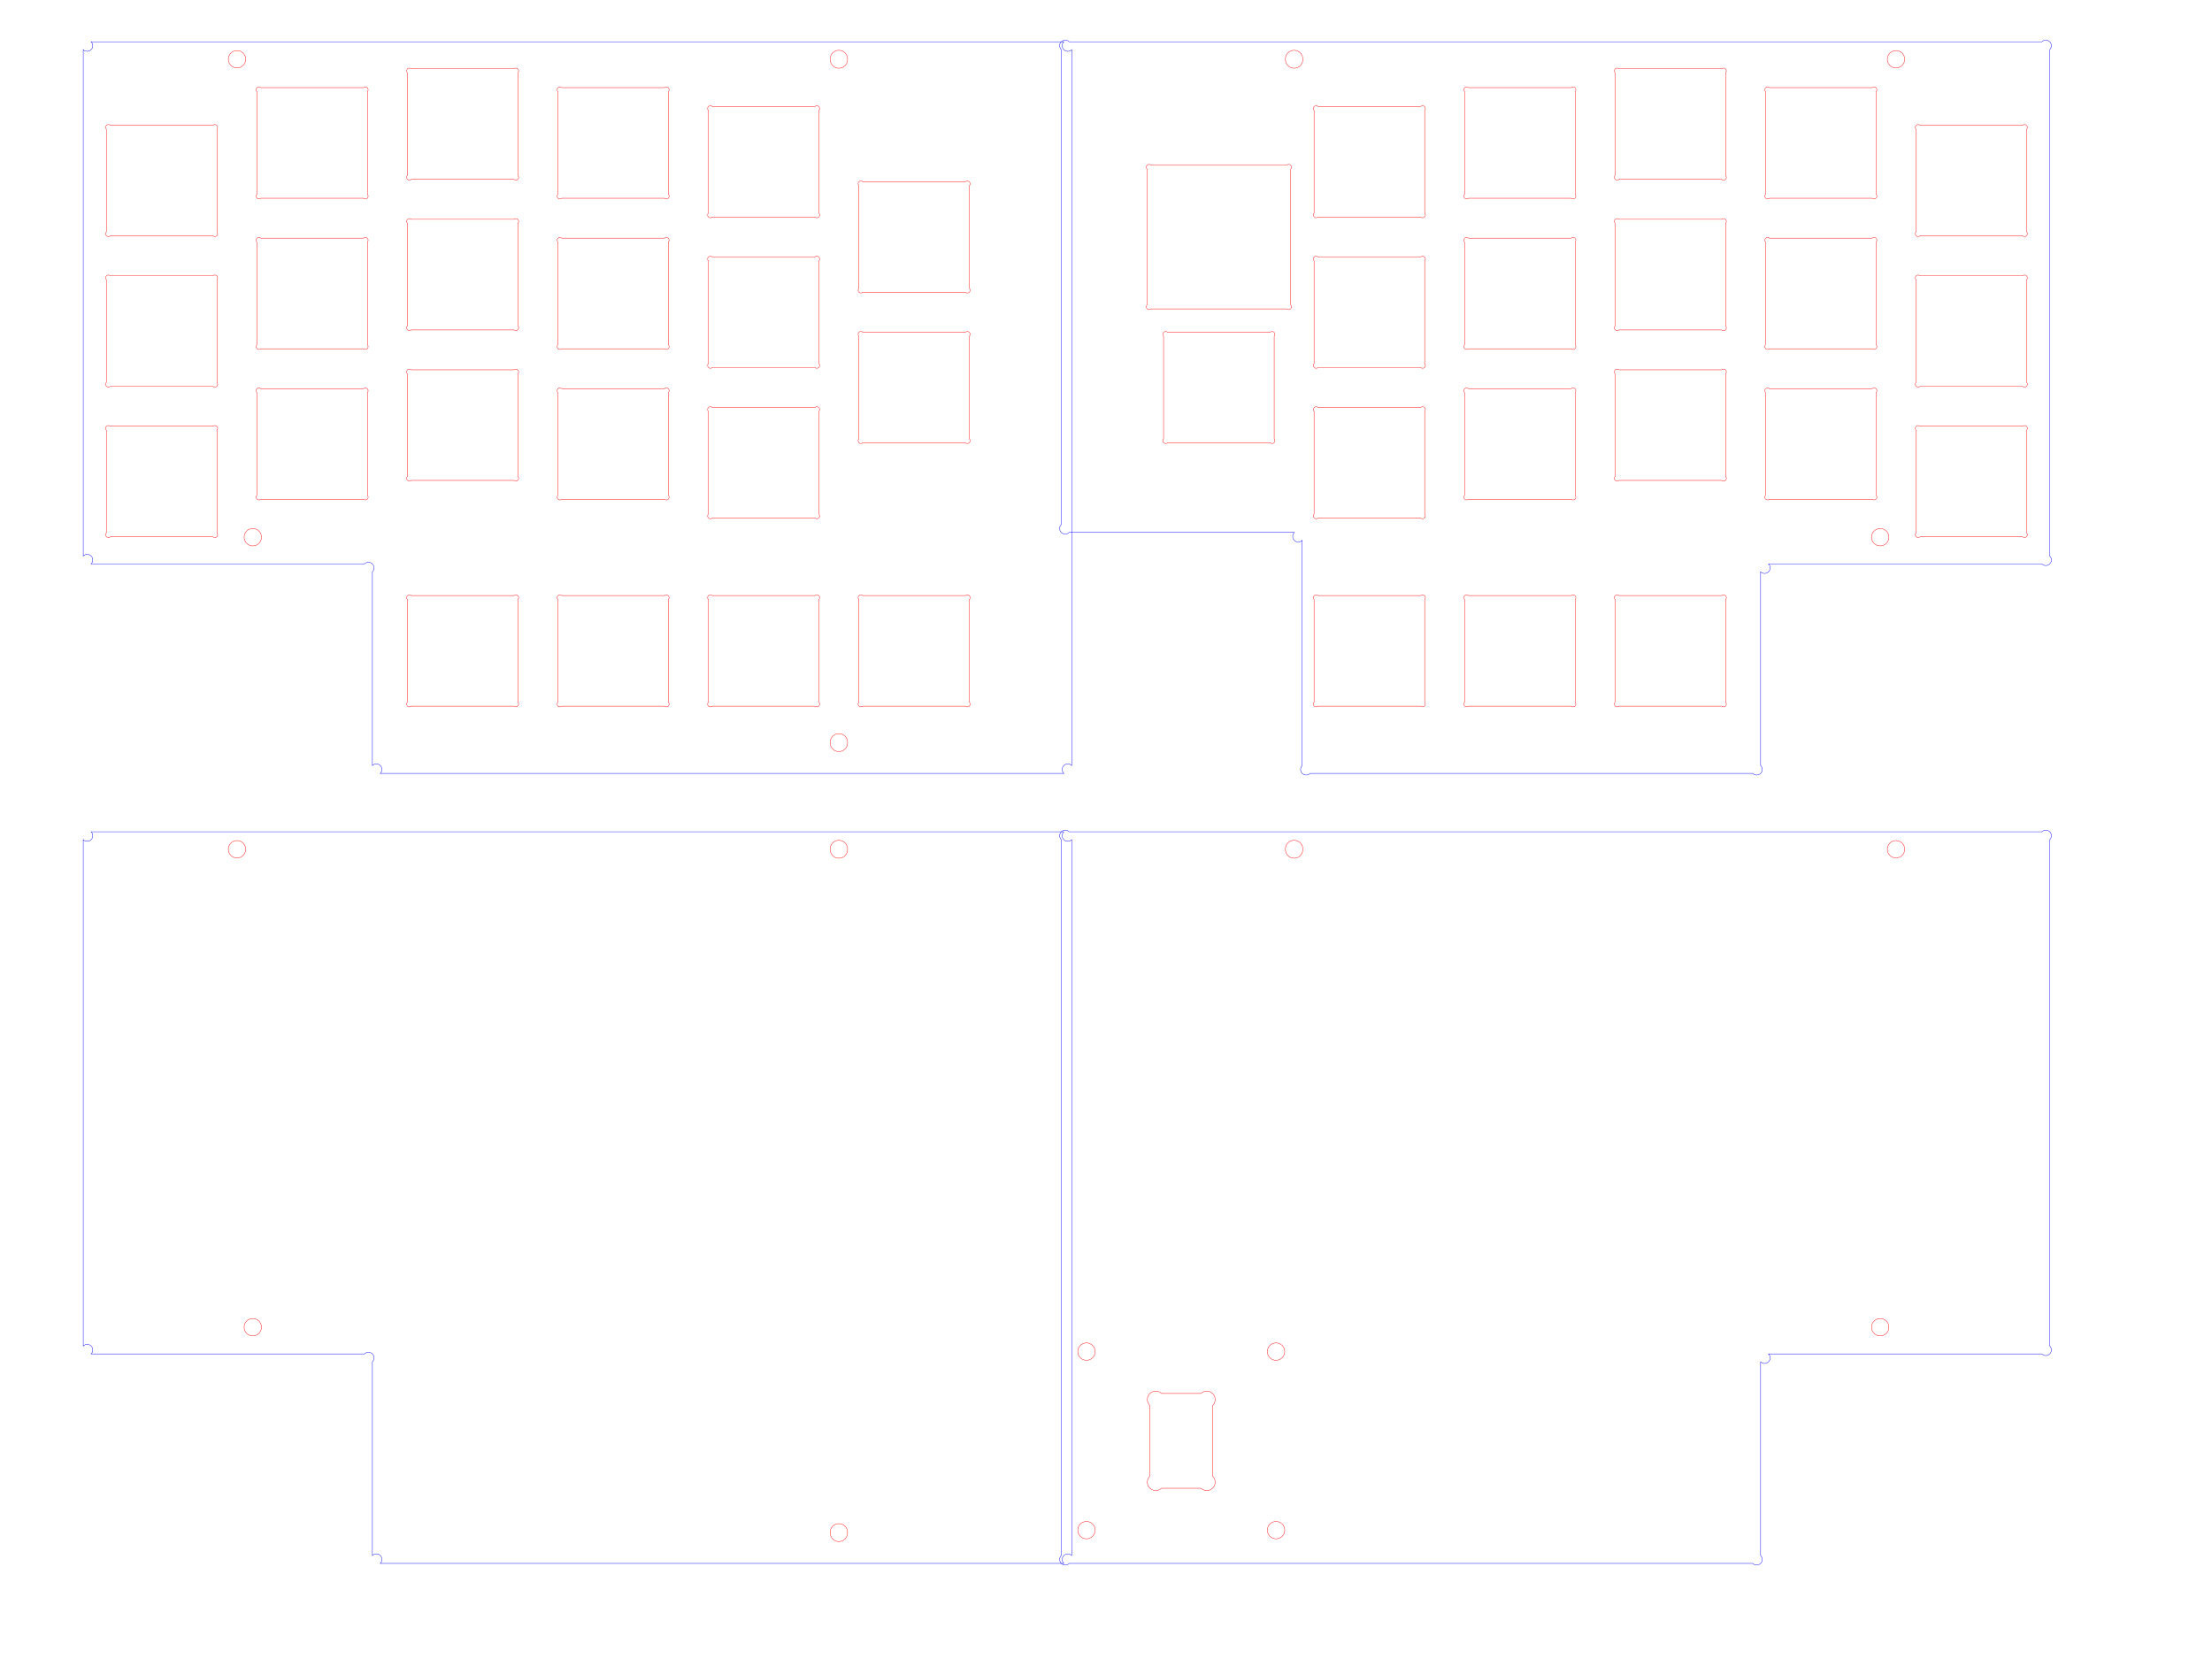
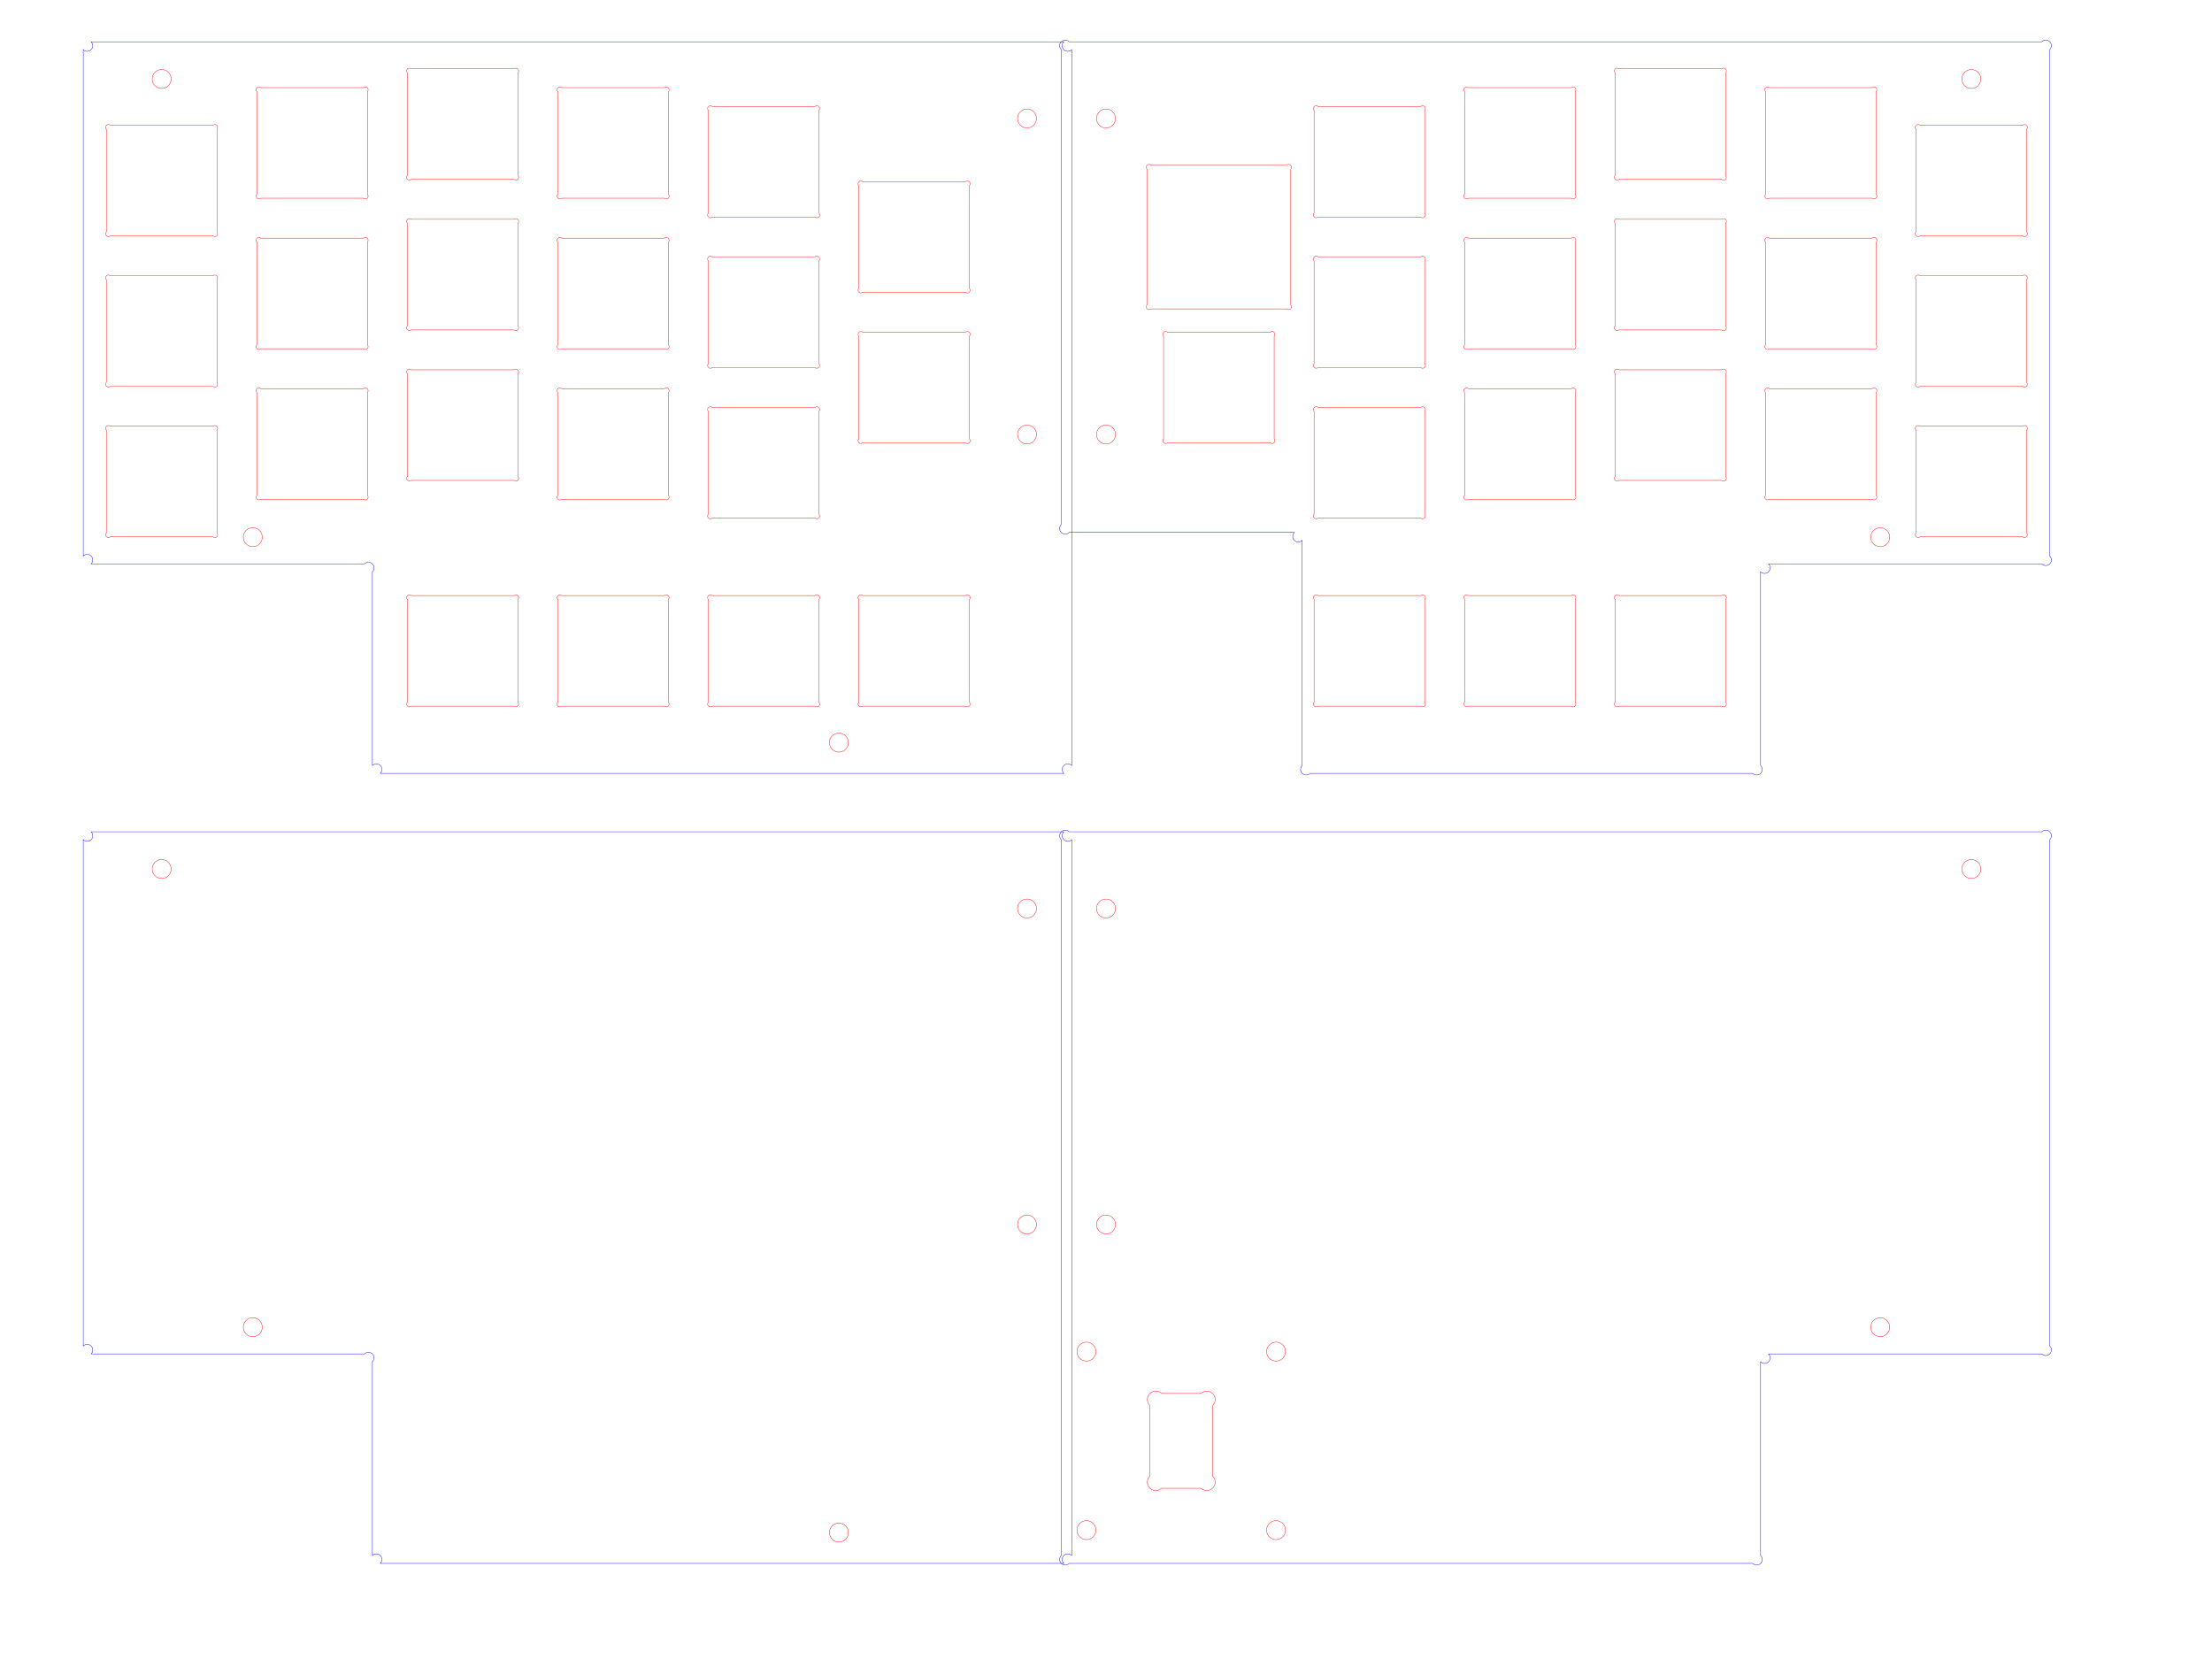
<svg xmlns="http://www.w3.org/2000/svg" version="1.1" width="280.0mm" height="210.0mm" viewBox="0 0 280.0 210.0">
  <g id="CUT2" style="fill:none;stroke:#0000ff;stroke-width:0.05">
    <path d="M 135.662 6.287 A 0.707 0.707 0 0 1 134.662 5.287 L 11.537 5.287 A 0.707 0.707 0 0 1 10.537 6.287 L 10.537 70.381 A 0.707 0.707 0 0 1 11.537 71.381 L 46.138 71.381 A 0.707 0.707 0 0 1 47.138 72.381 L 47.138 96.9 A 0.707 0.707 0 0 1 48.138 97.9 L 134.662 97.9 A 0.707 0.707 0 0 1 135.662 96.9 L 135.662 6.287 Z" />
    <path d="M 134.338 6.287 A 0.707 0.707 0 0 1 135.338 5.287 L 258.462 5.287 A 0.707 0.707 0 0 1 259.462 6.287 L 259.462 70.381 A 0.707 0.707 0 0 1 258.462 71.381 L 223.863 71.381 A 0.707 0.707 0 0 1 222.863 72.381 L 222.863 96.9 A 0.707 0.707 0 0 1 221.863 97.9 L 165.838 97.9 A 0.707 0.707 0 0 1 164.838 96.9 L 164.838 68.4 A 0.707 0.707 0 0 1 163.838 67.4 L 135.338 67.4 A 0.707 0.707 0 0 1 134.338 66.4 L 134.338 6.287 Z" />
    <path d="M 135.662 106.287 A 0.707 0.707 0 0 1 134.662 105.287 L 11.537 105.287 A 0.707 0.707 0 0 1 10.537 106.287 L 10.537 170.381 A 0.707 0.707 0 0 1 11.537 171.381 L 46.138 171.381 A 0.707 0.707 0 0 1 47.138 172.381 L 47.138 196.9 A 0.707 0.707 0 0 1 48.138 197.9 L 134.662 197.9 A 0.707 0.707 0 0 1 135.662 196.9 L 135.662 106.287 Z" />
    <path d="M 134.338 106.287 A 0.707 0.707 0 0 1 135.338 105.287 L 258.462 105.287 A 0.707 0.707 0 0 1 259.462 106.287 L 259.462 170.381 A 0.707 0.707 0 0 1 258.462 171.381 L 223.863 171.381 A 0.707 0.707 0 0 1 222.863 172.381 L 222.863 196.9 A 0.707 0.707 0 0 1 221.863 197.9 L 135.338 197.9 A 0.707 0.707 0 0 1 134.338 196.9 L 134.338 106.287 Z" />
  </g>
  <g id="CUT1" style="fill:none;stroke:#ff0000;stroke-width:0.05">
    <path d="M 13.463 16.356 A 0.354 0.354 0 0 1 13.963 15.856 L 26.962 15.856 A 0.354 0.354 0 0 1 27.462 16.356 L 27.462 29.356 A 0.354 0.354 0 0 1 26.962 29.856 L 13.963 29.856 A 0.354 0.354 0 0 1 13.463 29.356 L 13.463 16.356 Z" />
    <path d="M 13.463 35.406 A 0.354 0.354 0 0 1 13.963 34.906 L 26.962 34.906 A 0.354 0.354 0 0 1 27.462 35.406 L 27.462 48.406 A 0.354 0.354 0 0 1 26.962 48.906 L 13.963 48.906 A 0.354 0.354 0 0 1 13.463 48.406 L 13.463 35.406 Z" />
    <path d="M 13.463 54.456 A 0.354 0.354 0 0 1 13.963 53.956 L 26.962 53.956 A 0.354 0.354 0 0 1 27.462 54.456 L 27.462 67.456 A 0.354 0.354 0 0 1 26.962 67.956 L 13.963 67.956 A 0.354 0.354 0 0 1 13.463 67.456 L 13.463 54.456 Z" />
    <path d="M 32.513 11.594 A 0.354 0.354 0 0 1 33.013 11.094 L 46.013 11.094 A 0.354 0.354 0 0 1 46.513 11.594 L 46.513 24.594 A 0.354 0.354 0 0 1 46.013 25.094 L 33.013 25.094 A 0.354 0.354 0 0 1 32.513 24.594 L 32.513 11.594 Z" />
    <path d="M 32.513 30.644 A 0.354 0.354 0 0 1 33.013 30.144 L 46.013 30.144 A 0.354 0.354 0 0 1 46.513 30.644 L 46.513 43.644 A 0.354 0.354 0 0 1 46.013 44.144 L 33.013 44.144 A 0.354 0.354 0 0 1 32.513 43.644 L 32.513 30.644 Z" />
    <path d="M 32.513 49.694 A 0.354 0.354 0 0 1 33.013 49.194 L 46.013 49.194 A 0.354 0.354 0 0 1 46.513 49.694 L 46.513 62.694 A 0.354 0.354 0 0 1 46.013 63.194 L 33.013 63.194 A 0.354 0.354 0 0 1 32.513 62.694 L 32.513 49.694 Z" />
    <path d="M 51.562 9.213 A 0.354 0.354 0 0 1 52.062 8.713 L 65.062 8.713 A 0.354 0.354 0 0 1 65.562 9.213 L 65.562 22.212 A 0.354 0.354 0 0 1 65.062 22.712 L 52.062 22.712 A 0.354 0.354 0 0 1 51.562 22.212 L 51.562 9.213 Z" />
    <path d="M 51.562 28.262 A 0.354 0.354 0 0 1 52.062 27.762 L 65.062 27.762 A 0.354 0.354 0 0 1 65.562 28.262 L 65.562 41.263 A 0.354 0.354 0 0 1 65.062 41.763 L 52.062 41.763 A 0.354 0.354 0 0 1 51.562 41.263 L 51.562 28.262 Z" />
    <path d="M 51.562 47.312 A 0.354 0.354 0 0 1 52.062 46.812 L 65.062 46.812 A 0.354 0.354 0 0 1 65.562 47.312 L 65.562 60.312 A 0.354 0.354 0 0 1 65.062 60.812 L 52.062 60.812 A 0.354 0.354 0 0 1 51.562 60.312 L 51.562 47.312 Z" />
    <path d="M 70.612 11.594 A 0.354 0.354 0 0 1 71.112 11.094 L 84.112 11.094 A 0.354 0.354 0 0 1 84.612 11.594 L 84.612 24.594 A 0.354 0.354 0 0 1 84.112 25.094 L 71.112 25.094 A 0.354 0.354 0 0 1 70.612 24.594 L 70.612 11.594 Z" />
    <path d="M 70.612 30.644 A 0.354 0.354 0 0 1 71.112 30.144 L 84.112 30.144 A 0.354 0.354 0 0 1 84.612 30.644 L 84.612 43.644 A 0.354 0.354 0 0 1 84.112 44.144 L 71.112 44.144 A 0.354 0.354 0 0 1 70.612 43.644 L 70.612 30.644 Z" />
    <path d="M 70.612 49.694 A 0.354 0.354 0 0 1 71.112 49.194 L 84.112 49.194 A 0.354 0.354 0 0 1 84.612 49.694 L 84.612 62.694 A 0.354 0.354 0 0 1 84.112 63.194 L 71.112 63.194 A 0.354 0.354 0 0 1 70.612 62.694 L 70.612 49.694 Z" />
    <path d="M 89.662 13.975 A 0.354 0.354 0 0 1 90.162 13.475 L 103.162 13.475 A 0.354 0.354 0 0 1 103.662 13.975 L 103.662 26.975 A 0.354 0.354 0 0 1 103.162 27.475 L 90.162 27.475 A 0.354 0.354 0 0 1 89.662 26.975 L 89.662 13.975 Z" />
    <path d="M 89.662 33.025 A 0.354 0.354 0 0 1 90.162 32.525 L 103.162 32.525 A 0.354 0.354 0 0 1 103.662 33.025 L 103.662 46.025 A 0.354 0.354 0 0 1 103.162 46.525 L 90.162 46.525 A 0.354 0.354 0 0 1 89.662 46.025 L 89.662 33.025 Z" />
    <path d="M 89.662 52.075 A 0.354 0.354 0 0 1 90.162 51.575 L 103.162 51.575 A 0.354 0.354 0 0 1 103.662 52.075 L 103.662 65.075 A 0.354 0.354 0 0 1 103.162 65.575 L 90.162 65.575 A 0.354 0.354 0 0 1 89.662 65.075 L 89.662 52.075 Z" />
    <path d="M 108.713 23.5 A 0.354 0.354 0 0 1 109.213 23 L 122.213 23 A 0.354 0.354 0 0 1 122.713 23.5 L 122.713 36.5 A 0.354 0.354 0 0 1 122.213 37 L 109.213 37 A 0.354 0.354 0 0 1 108.713 36.5 L 108.713 23.5 Z" />
    <path d="M 108.713 42.55 A 0.354 0.354 0 0 1 109.213 42.05 L 122.213 42.05 A 0.354 0.354 0 0 1 122.713 42.55 L 122.713 55.55 A 0.354 0.354 0 0 1 122.213 56.05 L 109.213 56.05 A 0.354 0.354 0 0 1 108.713 55.55 L 108.713 42.55 Z" />
    <path d="M 51.562 75.888 A 0.354 0.354 0 0 1 52.062 75.388 L 65.062 75.388 A 0.354 0.354 0 0 1 65.562 75.888 L 65.562 88.888 A 0.354 0.354 0 0 1 65.062 89.388 L 52.062 89.388 A 0.354 0.354 0 0 1 51.562 88.888 L 51.562 75.888 Z" />
    <path d="M 70.612 75.888 A 0.354 0.354 0 0 1 71.112 75.388 L 84.112 75.388 A 0.354 0.354 0 0 1 84.612 75.888 L 84.612 88.888 A 0.354 0.354 0 0 1 84.112 89.388 L 71.112 89.388 A 0.354 0.354 0 0 1 70.612 88.888 L 70.612 75.888 Z" />
    <path d="M 89.662 75.888 A 0.354 0.354 0 0 1 90.162 75.388 L 103.162 75.388 A 0.354 0.354 0 0 1 103.662 75.888 L 103.662 88.888 A 0.354 0.354 0 0 1 103.162 89.388 L 90.162 89.388 A 0.354 0.354 0 0 1 89.662 88.888 L 89.662 75.888 Z" />
    <path d="M 108.713 75.888 A 0.354 0.354 0 0 1 109.213 75.388 L 122.213 75.388 A 0.354 0.354 0 0 1 122.713 75.888 L 122.713 88.888 A 0.354 0.354 0 0 1 122.213 89.388 L 109.213 89.388 A 0.354 0.354 0 0 1 108.713 88.888 L 108.713 75.888 Z" />
-     <path d="M 28.9 7.5 A 1.1 1.1 0 1 0 31.1 7.5 A 1.1 1.1 0 1 0 28.9 7.5 Z" />
-     <path d="M 105.088 7.5 A 1.1 1.1 0 1 0 107.287 7.5 A 1.1 1.1 0 1 0 105.088 7.5 Z" />
-     <path d="M 30.9 68 A 1.1 1.1 0 1 0 33.1 68 A 1.1 1.1 0 1 0 30.9 68 Z" />
-     <path d="M 105.088 94 A 1.1 1.1 0 1 0 107.287 94 A 1.1 1.1 0 1 0 105.088 94 Z" />
+     <path d="M 128.8 15 A 1.2 1.2 0 1 0 131.2 15 A 1.2 1.2 0 1 0 128.8 15 Z" />
+     <path d="M 128.8 55 A 1.2 1.2 0 1 0 131.2 55 A 1.2 1.2 0 1 0 128.8 55 Z" />
+     <path d="M 19.262 10 A 1.2 1.2 0 1 0 21.663 10 A 1.2 1.2 0 1 0 19.262 10 Z" />
+     <path d="M 30.8 68 A 1.2 1.2 0 1 0 33.2 68 A 1.2 1.2 0 1 0 30.8 68 Z" />
+     <path d="M 104.987 94 A 1.2 1.2 0 1 0 107.388 94 A 1.2 1.2 0 1 0 104.987 94 Z" />
    <path d="M 242.537 16.356 A 0.354 0.354 0 0 1 243.037 15.856 L 256.038 15.856 A 0.354 0.354 0 0 1 256.538 16.356 L 256.538 29.356 A 0.354 0.354 0 0 1 256.038 29.856 L 243.037 29.856 A 0.354 0.354 0 0 1 242.537 29.356 L 242.537 16.356 Z" />
    <path d="M 242.537 35.406 A 0.354 0.354 0 0 1 243.037 34.906 L 256.038 34.906 A 0.354 0.354 0 0 1 256.538 35.406 L 256.538 48.406 A 0.354 0.354 0 0 1 256.038 48.906 L 243.037 48.906 A 0.354 0.354 0 0 1 242.537 48.406 L 242.537 35.406 Z" />
    <path d="M 242.537 54.456 A 0.354 0.354 0 0 1 243.037 53.956 L 256.038 53.956 A 0.354 0.354 0 0 1 256.538 54.456 L 256.538 67.456 A 0.354 0.354 0 0 1 256.038 67.956 L 243.037 67.956 A 0.354 0.354 0 0 1 242.537 67.456 L 242.537 54.456 Z" />
    <path d="M 223.488 11.594 A 0.354 0.354 0 0 1 223.988 11.094 L 236.988 11.094 A 0.354 0.354 0 0 1 237.488 11.594 L 237.488 24.594 A 0.354 0.354 0 0 1 236.988 25.094 L 223.988 25.094 A 0.354 0.354 0 0 1 223.488 24.594 L 223.488 11.594 Z" />
    <path d="M 223.488 30.644 A 0.354 0.354 0 0 1 223.988 30.144 L 236.988 30.144 A 0.354 0.354 0 0 1 237.488 30.644 L 237.488 43.644 A 0.354 0.354 0 0 1 236.988 44.144 L 223.988 44.144 A 0.354 0.354 0 0 1 223.488 43.644 L 223.488 30.644 Z" />
    <path d="M 223.488 49.694 A 0.354 0.354 0 0 1 223.988 49.194 L 236.988 49.194 A 0.354 0.354 0 0 1 237.488 49.694 L 237.488 62.694 A 0.354 0.354 0 0 1 236.988 63.194 L 223.988 63.194 A 0.354 0.354 0 0 1 223.488 62.694 L 223.488 49.694 Z" />
    <path d="M 204.438 9.213 A 0.354 0.354 0 0 1 204.938 8.713 L 217.938 8.713 A 0.354 0.354 0 0 1 218.438 9.213 L 218.438 22.212 A 0.354 0.354 0 0 1 217.938 22.712 L 204.938 22.712 A 0.354 0.354 0 0 1 204.438 22.212 L 204.438 9.213 Z" />
    <path d="M 204.438 28.262 A 0.354 0.354 0 0 1 204.938 27.762 L 217.938 27.762 A 0.354 0.354 0 0 1 218.438 28.262 L 218.438 41.263 A 0.354 0.354 0 0 1 217.938 41.763 L 204.938 41.763 A 0.354 0.354 0 0 1 204.438 41.263 L 204.438 28.262 Z" />
    <path d="M 204.438 47.312 A 0.354 0.354 0 0 1 204.938 46.812 L 217.938 46.812 A 0.354 0.354 0 0 1 218.438 47.312 L 218.438 60.312 A 0.354 0.354 0 0 1 217.938 60.812 L 204.938 60.812 A 0.354 0.354 0 0 1 204.438 60.312 L 204.438 47.312 Z" />
    <path d="M 185.387 11.594 A 0.354 0.354 0 0 1 185.887 11.094 L 198.887 11.094 A 0.354 0.354 0 0 1 199.387 11.594 L 199.387 24.594 A 0.354 0.354 0 0 1 198.887 25.094 L 185.887 25.094 A 0.354 0.354 0 0 1 185.387 24.594 L 185.387 11.594 Z" />
    <path d="M 185.387 30.644 A 0.354 0.354 0 0 1 185.887 30.144 L 198.887 30.144 A 0.354 0.354 0 0 1 199.387 30.644 L 199.387 43.644 A 0.354 0.354 0 0 1 198.887 44.144 L 185.887 44.144 A 0.354 0.354 0 0 1 185.387 43.644 L 185.387 30.644 Z" />
    <path d="M 185.387 49.694 A 0.354 0.354 0 0 1 185.887 49.194 L 198.887 49.194 A 0.354 0.354 0 0 1 199.387 49.694 L 199.387 62.694 A 0.354 0.354 0 0 1 198.887 63.194 L 185.887 63.194 A 0.354 0.354 0 0 1 185.387 62.694 L 185.387 49.694 Z" />
    <path d="M 166.338 13.975 A 0.354 0.354 0 0 1 166.838 13.475 L 179.838 13.475 A 0.354 0.354 0 0 1 180.338 13.975 L 180.338 26.975 A 0.354 0.354 0 0 1 179.838 27.475 L 166.838 27.475 A 0.354 0.354 0 0 1 166.338 26.975 L 166.338 13.975 Z" />
    <path d="M 166.338 33.025 A 0.354 0.354 0 0 1 166.838 32.525 L 179.838 32.525 A 0.354 0.354 0 0 1 180.338 33.025 L 180.338 46.025 A 0.354 0.354 0 0 1 179.838 46.525 L 166.838 46.525 A 0.354 0.354 0 0 1 166.338 46.025 L 166.338 33.025 Z" />
    <path d="M 166.338 52.075 A 0.354 0.354 0 0 1 166.838 51.575 L 179.838 51.575 A 0.354 0.354 0 0 1 180.338 52.075 L 180.338 65.075 A 0.354 0.354 0 0 1 179.838 65.575 L 166.838 65.575 A 0.354 0.354 0 0 1 166.338 65.075 L 166.338 52.075 Z" />
    <path d="M 147.287 42.55 A 0.354 0.354 0 0 1 147.787 42.05 L 160.787 42.05 A 0.354 0.354 0 0 1 161.287 42.55 L 161.287 55.55 A 0.354 0.354 0 0 1 160.787 56.05 L 147.787 56.05 A 0.354 0.354 0 0 1 147.287 55.55 L 147.287 42.55 Z" />
    <path d="M 166.338 75.888 A 0.354 0.354 0 0 1 166.838 75.388 L 179.838 75.388 A 0.354 0.354 0 0 1 180.338 75.888 L 180.338 88.888 A 0.354 0.354 0 0 1 179.838 89.388 L 166.838 89.388 A 0.354 0.354 0 0 1 166.338 88.888 L 166.338 75.888 Z" />
    <path d="M 185.387 75.888 A 0.354 0.354 0 0 1 185.887 75.388 L 198.887 75.388 A 0.354 0.354 0 0 1 199.387 75.888 L 199.387 88.888 A 0.354 0.354 0 0 1 198.887 89.388 L 185.887 89.388 A 0.354 0.354 0 0 1 185.387 88.888 L 185.387 75.888 Z" />
    <path d="M 204.438 75.888 A 0.354 0.354 0 0 1 204.938 75.388 L 217.938 75.388 A 0.354 0.354 0 0 1 218.438 75.888 L 218.438 88.888 A 0.354 0.354 0 0 1 217.938 89.388 L 204.938 89.388 A 0.354 0.354 0 0 1 204.438 88.888 L 204.438 75.888 Z" />
    <path d="M 145.188 21.4 A 0.354 0.354 0 0 1 145.688 20.9 L 162.887 20.9 A 0.354 0.354 0 0 1 163.387 21.4 L 163.387 38.6 A 0.354 0.354 0 0 1 162.887 39.1 L 145.688 39.1 A 0.354 0.354 0 0 1 145.188 38.6 L 145.188 21.4 Z" />
-     <path d="M 238.9 7.5 A 1.1 1.1 0 1 0 241.1 7.5 A 1.1 1.1 0 1 0 238.9 7.5 Z" />
-     <path d="M 162.713 7.5 A 1.1 1.1 0 1 0 164.912 7.5 A 1.1 1.1 0 1 0 162.713 7.5 Z" />
-     <path d="M 236.9 68 A 1.1 1.1 0 1 0 239.1 68 A 1.1 1.1 0 1 0 236.9 68 Z" />
-     <path d="M 28.9 107.5 A 1.1 1.1 0 1 0 31.1 107.5 A 1.1 1.1 0 1 0 28.9 107.5 Z" />
-     <path d="M 105.088 107.5 A 1.1 1.1 0 1 0 107.287 107.5 A 1.1 1.1 0 1 0 105.088 107.5 Z" />
-     <path d="M 30.9 168 A 1.1 1.1 0 1 0 33.1 168 A 1.1 1.1 0 1 0 30.9 168 Z" />
-     <path d="M 105.088 194 A 1.1 1.1 0 1 0 107.287 194 A 1.1 1.1 0 1 0 105.088 194 Z" />
+     <path d="M 138.8 15 A 1.2 1.2 0 1 0 141.2 15 A 1.2 1.2 0 1 0 138.8 15 Z" />
+     <path d="M 138.8 55 A 1.2 1.2 0 1 0 141.2 55 A 1.2 1.2 0 1 0 138.8 55 Z" />
+     <path d="M 248.338 10 A 1.2 1.2 0 1 0 250.738 10 A 1.2 1.2 0 1 0 248.338 10 Z" />
+     <path d="M 236.8 68 A 1.2 1.2 0 1 0 239.2 68 A 1.2 1.2 0 1 0 236.8 68 Z" />
+     <path d="M 128.8 115 A 1.2 1.2 0 1 0 131.2 115 A 1.2 1.2 0 1 0 128.8 115 Z" />
+     <path d="M 128.8 155 A 1.2 1.2 0 1 0 131.2 155 A 1.2 1.2 0 1 0 128.8 155 Z" />
+     <path d="M 19.262 110 A 1.2 1.2 0 1 0 21.663 110 A 1.2 1.2 0 1 0 19.262 110 Z" />
+     <path d="M 30.8 168 A 1.2 1.2 0 1 0 33.2 168 A 1.2 1.2 0 1 0 30.8 168 Z" />
+     <path d="M 104.987 194 A 1.2 1.2 0 1 0 107.388 194 A 1.2 1.2 0 1 0 104.987 194 Z" />
    <path d="M 145.525 177.887 A 1.061 1.061 0 0 1 147.025 176.387 L 152.025 176.387 A 1.061 1.061 0 0 1 153.525 177.887 L 153.525 186.887 A 1.061 1.061 0 0 1 152.025 188.387 L 147.025 188.387 A 1.061 1.061 0 0 1 145.525 186.887 L 145.525 177.887 Z" />
-     <path d="M 238.9 107.5 A 1.1 1.1 0 1 0 241.1 107.5 A 1.1 1.1 0 1 0 238.9 107.5 Z" />
-     <path d="M 162.713 107.5 A 1.1 1.1 0 1 0 164.912 107.5 A 1.1 1.1 0 1 0 162.713 107.5 Z" />
-     <path d="M 236.9 168 A 1.1 1.1 0 1 0 239.1 168 A 1.1 1.1 0 1 0 236.9 168 Z" />
-     <path d="M 136.425 171.088 A 1.1 1.1 0 1 0 138.625 171.088 A 1.1 1.1 0 1 0 136.425 171.088 Z" />
-     <path d="M 160.425 171.088 A 1.1 1.1 0 1 0 162.625 171.088 A 1.1 1.1 0 1 0 160.425 171.088 Z" />
-     <path d="M 136.425 193.688 A 1.1 1.1 0 1 0 138.625 193.688 A 1.1 1.1 0 1 0 136.425 193.688 Z" />
-     <path d="M 160.425 193.688 A 1.1 1.1 0 1 0 162.625 193.688 A 1.1 1.1 0 1 0 160.425 193.688 Z" />
+     <path d="M 138.8 115 A 1.2 1.2 0 1 0 141.2 115 A 1.2 1.2 0 1 0 138.8 115 Z" />
+     <path d="M 138.8 155 A 1.2 1.2 0 1 0 141.2 155 A 1.2 1.2 0 1 0 138.8 155 Z" />
+     <path d="M 248.338 110 A 1.2 1.2 0 1 0 250.738 110 A 1.2 1.2 0 1 0 248.338 110 Z" />
+     <path d="M 236.8 168 A 1.2 1.2 0 1 0 239.2 168 A 1.2 1.2 0 1 0 236.8 168 Z" />
+     <path d="M 136.325 171.088 A 1.2 1.2 0 1 0 138.725 171.088 A 1.2 1.2 0 1 0 136.325 171.088 Z" />
+     <path d="M 160.325 171.088 A 1.2 1.2 0 1 0 162.725 171.088 A 1.2 1.2 0 1 0 160.325 171.088 Z" />
+     <path d="M 136.325 193.688 A 1.2 1.2 0 1 0 138.725 193.688 A 1.2 1.2 0 1 0 136.325 193.688 Z" />
+     <path d="M 160.325 193.688 A 1.2 1.2 0 1 0 162.725 193.688 A 1.2 1.2 0 1 0 160.325 193.688 Z" />
  </g>
</svg>
